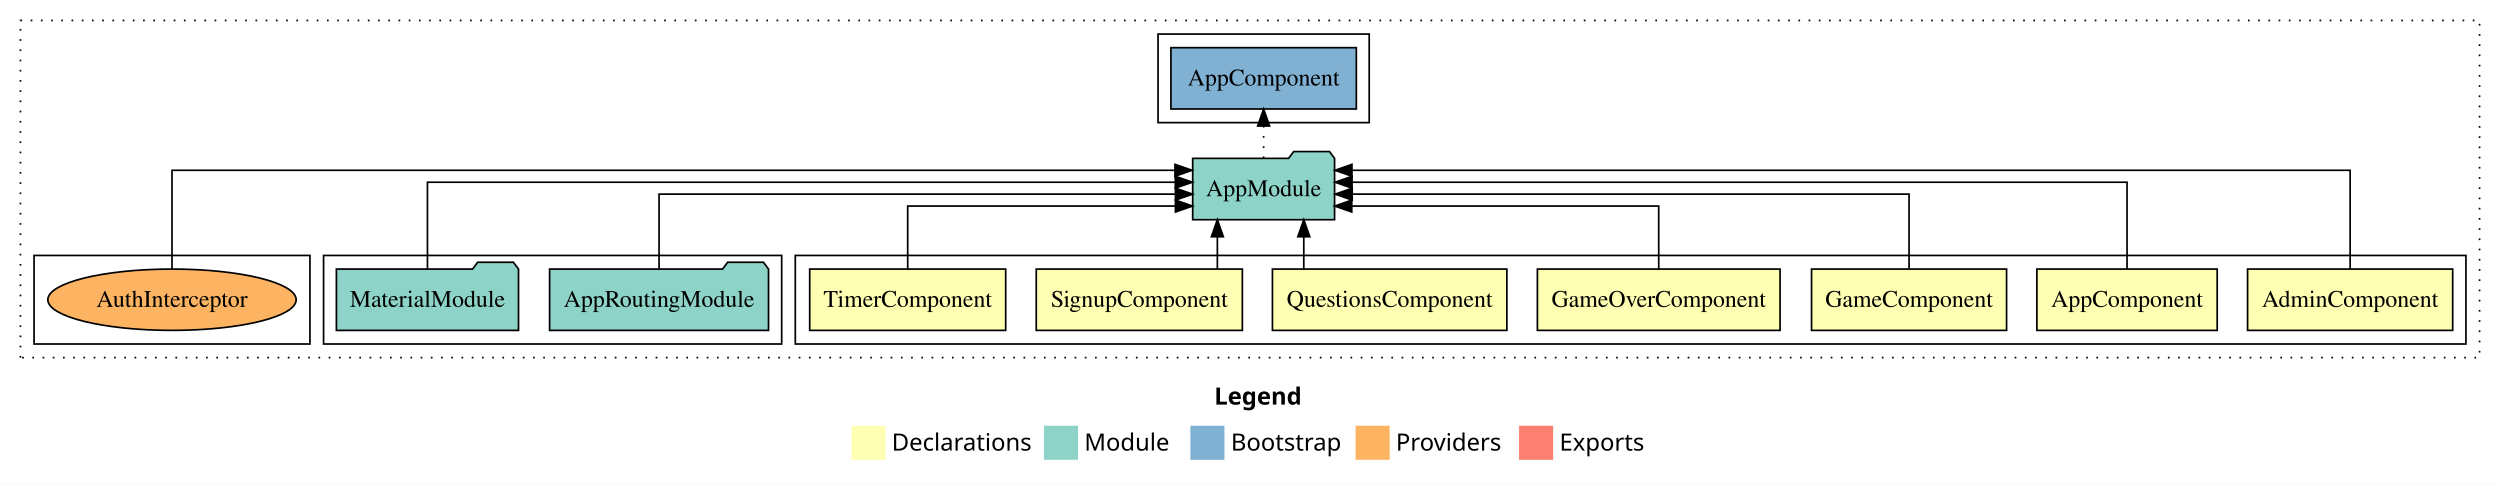
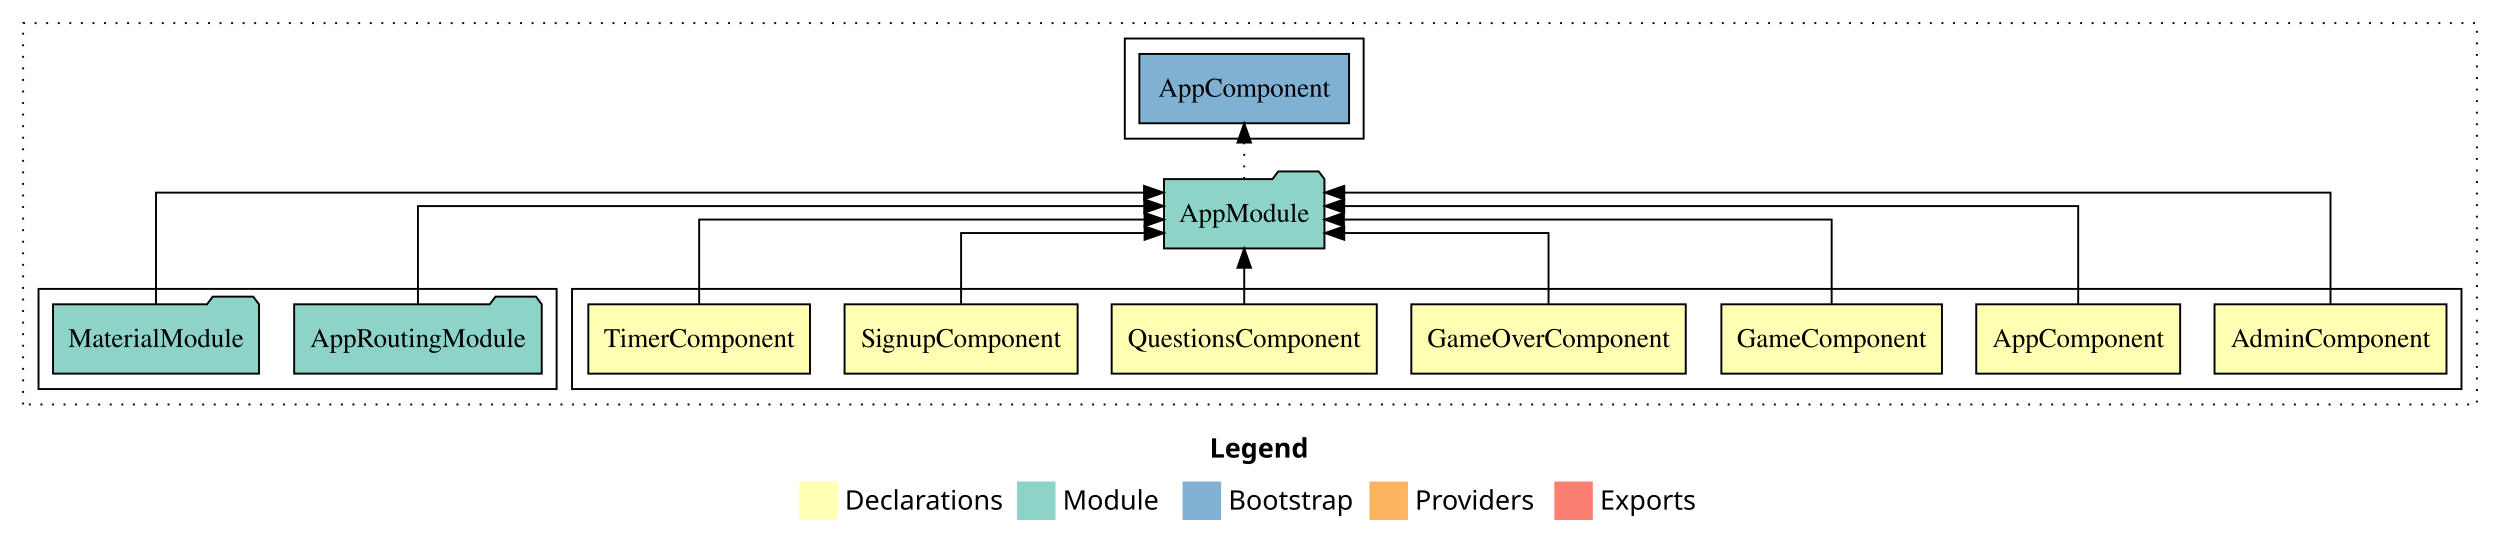
- <svg xmlns="http://www.w3.org/2000/svg" width="1468pt" height="284pt" viewBox="0.00 0.00 1468.00 284.00">
+ <svg xmlns="http://www.w3.org/2000/svg" width="1298pt" height="284pt" viewBox="0.00 0.00 1298.00 284.00">
  <g id="graph0" class="graph" transform="scale(1 1) rotate(0) translate(4 280)">
-     <polygon fill="#ffffff" stroke="transparent" points="-4,4 -4,-280 1464,-280 1464,4 -4,4" />
-     <text text-anchor="start" x="709.009" y="-42.4" font-family="sans-serif" font-weight="bold" font-size="14.00" fill="#000000">Legend</text>
-     <polygon fill="#ffffb3" stroke="transparent" points="496,-10 496,-30 516,-30 516,-10 496,-10" />
-     <text text-anchor="start" x="519.629" y="-15.4" font-family="sans-serif" font-size="14.00" fill="#000000">  Declarations</text>
-     <polygon fill="#8dd3c7" stroke="transparent" points="609,-10 609,-30 629,-30 629,-10 609,-10" />
-     <text text-anchor="start" x="632.725" y="-15.4" font-family="sans-serif" font-size="14.00" fill="#000000">  Module</text>
-     <polygon fill="#80b1d3" stroke="transparent" points="695,-10 695,-30 715,-30 715,-10 695,-10" />
-     <text text-anchor="start" x="718.781" y="-15.4" font-family="sans-serif" font-size="14.00" fill="#000000">  Bootstrap</text>
-     <polygon fill="#fdb462" stroke="transparent" points="792,-10 792,-30 812,-30 812,-10 792,-10" />
-     <text text-anchor="start" x="815.673" y="-15.4" font-family="sans-serif" font-size="14.00" fill="#000000">  Providers</text>
-     <polygon fill="#fb8072" stroke="transparent" points="888,-10 888,-30 908,-30 908,-10 888,-10" />
-     <text text-anchor="start" x="911.726" y="-15.4" font-family="sans-serif" font-size="14.00" fill="#000000">  Exports</text>
+     <polygon fill="#ffffff" stroke="transparent" points="-4,4 -4,-280 1294,-280 1294,4 -4,4" />
+     <text text-anchor="start" x="624.009" y="-42.4" font-family="sans-serif" font-weight="bold" font-size="14.00" fill="#000000">Legend</text>
+     <polygon fill="#ffffb3" stroke="transparent" points="411,-10 411,-30 431,-30 431,-10 411,-10" />
+     <text text-anchor="start" x="434.629" y="-15.4" font-family="sans-serif" font-size="14.00" fill="#000000">  Declarations</text>
+     <polygon fill="#8dd3c7" stroke="transparent" points="524,-10 524,-30 544,-30 544,-10 524,-10" />
+     <text text-anchor="start" x="547.725" y="-15.4" font-family="sans-serif" font-size="14.00" fill="#000000">  Module</text>
+     <polygon fill="#80b1d3" stroke="transparent" points="610,-10 610,-30 630,-30 630,-10 610,-10" />
+     <text text-anchor="start" x="633.781" y="-15.4" font-family="sans-serif" font-size="14.00" fill="#000000">  Bootstrap</text>
+     <polygon fill="#fdb462" stroke="transparent" points="707,-10 707,-30 727,-30 727,-10 707,-10" />
+     <text text-anchor="start" x="730.673" y="-15.4" font-family="sans-serif" font-size="14.00" fill="#000000">  Providers</text>
+     <polygon fill="#fb8072" stroke="transparent" points="803,-10 803,-30 823,-30 823,-10 803,-10" />
+     <text text-anchor="start" x="826.726" y="-15.4" font-family="sans-serif" font-size="14.00" fill="#000000">  Exports</text>
    <g id="clust1" class="cluster">
-       <polygon fill="none" stroke="#000000" stroke-dasharray="1,5" points="8,-70 8,-268 1452,-268 1452,-70 8,-70" />
+       <polygon fill="none" stroke="#000000" stroke-dasharray="1,5" points="8,-70 8,-268 1282,-268 1282,-70 8,-70" />
    </g>
    <g id="clust2" class="cluster">
-       <polygon fill="none" stroke="#000000" points="463,-78 463,-130 1444,-130 1444,-78 463,-78" />
+       <polygon fill="none" stroke="#000000" points="293,-78 293,-130 1274,-130 1274,-78 293,-78" />
    </g>
    <g id="clust10" class="cluster">
-       <polygon fill="none" stroke="#000000" points="186,-78 186,-130 455,-130 455,-78 186,-78" />
+       <polygon fill="none" stroke="#000000" points="16,-78 16,-130 285,-130 285,-78 16,-78" />
    </g>
    <g id="clust12" class="cluster">
-       <polygon fill="none" stroke="#000000" points="676,-208 676,-260 800,-260 800,-208 676,-208" />
-     </g>
-     <g id="clust13" class="cluster">
-       <polygon fill="none" stroke="#000000" points="16,-78 16,-130 178,-130 178,-78 16,-78" />
+       <polygon fill="none" stroke="#000000" points="580,-208 580,-260 704,-260 704,-208 580,-208" />
    </g>
    <g id="node1" class="node">
-       <polygon fill="#ffffb3" stroke="#000000" points="1436.22,-122 1315.78,-122 1315.78,-86 1436.22,-86 1436.22,-122" />
-       <text text-anchor="middle" x="1376" y="-99.8" font-family="Times,serif" font-size="14.00" fill="#000000">AdminComponent</text>
+       <polygon fill="#ffffb3" stroke="#000000" points="1266.22,-122 1145.78,-122 1145.78,-86 1266.22,-86 1266.22,-122" />
+       <text text-anchor="middle" x="1206" y="-99.8" font-family="Times,serif" font-size="14.00" fill="#000000">AdminComponent</text>
    </g>
    <g id="node8" class="node">
-       <polygon fill="#8dd3c7" stroke="#000000" points="779.657,-187 776.657,-191 755.657,-191 752.657,-187 696.343,-187 696.343,-151 779.657,-151 779.657,-187" />
-       <text text-anchor="middle" x="738" y="-164.8" font-family="Times,serif" font-size="14.00" fill="#000000">AppModule</text>
+       <polygon fill="#8dd3c7" stroke="#000000" points="683.657,-187 680.657,-191 659.657,-191 656.657,-187 600.343,-187 600.343,-151 683.657,-151 683.657,-187" />
+       <text text-anchor="middle" x="642" y="-164.8" font-family="Times,serif" font-size="14.00" fill="#000000">AppModule</text>
    </g>
    <g id="edge1" class="edge">
-       <path fill="none" stroke="#000000" d="M1376,-122.011C1376,-144.485 1376,-180 1376,-180 1376,-180 789.861,-180 789.861,-180" />
-       <polygon fill="#000000" stroke="#000000" points="789.861,-176.5 779.861,-180 789.861,-183.5 789.861,-176.5" />
+       <path fill="none" stroke="#000000" d="M1206,-122.011C1206,-144.485 1206,-180 1206,-180 1206,-180 693.931,-180 693.931,-180" />
+       <polygon fill="#000000" stroke="#000000" points="693.931,-176.5 683.931,-180 693.931,-183.5 693.931,-176.5" />
    </g>
    <g id="node2" class="node">
-       <polygon fill="#ffffb3" stroke="#000000" points="1297.94,-122 1192.06,-122 1192.06,-86 1297.94,-86 1297.94,-122" />
-       <text text-anchor="middle" x="1245" y="-99.8" font-family="Times,serif" font-size="14.00" fill="#000000">AppComponent</text>
+       <polygon fill="#ffffb3" stroke="#000000" points="1127.94,-122 1022.06,-122 1022.06,-86 1127.94,-86 1127.94,-122" />
+       <text text-anchor="middle" x="1075" y="-99.8" font-family="Times,serif" font-size="14.00" fill="#000000">AppComponent</text>
    </g>
    <g id="edge2" class="edge">
-       <path fill="none" stroke="#000000" d="M1245,-122.129C1245,-142.572 1245,-173 1245,-173 1245,-173 789.921,-173 789.921,-173" />
-       <polygon fill="#000000" stroke="#000000" points="789.921,-169.5 779.921,-173 789.921,-176.5 789.921,-169.5" />
+       <path fill="none" stroke="#000000" d="M1075,-122.129C1075,-142.572 1075,-173 1075,-173 1075,-173 693.911,-173 693.911,-173" />
+       <polygon fill="#000000" stroke="#000000" points="693.911,-169.5 683.911,-173 693.911,-176.5 693.911,-169.5" />
    </g>
    <g id="node3" class="node">
-       <polygon fill="#ffffb3" stroke="#000000" points="1174.259,-122 1059.741,-122 1059.741,-86 1174.259,-86 1174.259,-122" />
-       <text text-anchor="middle" x="1117" y="-99.8" font-family="Times,serif" font-size="14.00" fill="#000000">GameComponent</text>
+       <polygon fill="#ffffb3" stroke="#000000" points="1004.259,-122 889.741,-122 889.741,-86 1004.259,-86 1004.259,-122" />
+       <text text-anchor="middle" x="947" y="-99.8" font-family="Times,serif" font-size="14.00" fill="#000000">GameComponent</text>
    </g>
    <g id="edge3" class="edge">
-       <path fill="none" stroke="#000000" d="M1117,-122.267C1117,-140.555 1117,-166 1117,-166 1117,-166 790.008,-166 790.008,-166" />
-       <polygon fill="#000000" stroke="#000000" points="790.008,-162.5 780.008,-166 790.008,-169.5 790.008,-162.5" />
+       <path fill="none" stroke="#000000" d="M947,-122.267C947,-140.555 947,-166 947,-166 947,-166 693.769,-166 693.769,-166" />
+       <polygon fill="#000000" stroke="#000000" points="693.769,-162.5 683.769,-166 693.769,-169.5 693.769,-162.5" />
    </g>
    <g id="node4" class="node">
-       <polygon fill="#ffffb3" stroke="#000000" points="1041.241,-122 898.759,-122 898.759,-86 1041.241,-86 1041.241,-122" />
-       <text text-anchor="middle" x="970" y="-99.8" font-family="Times,serif" font-size="14.00" fill="#000000">GameOverComponent</text>
+       <polygon fill="#ffffb3" stroke="#000000" points="871.241,-122 728.759,-122 728.759,-86 871.241,-86 871.241,-122" />
+       <text text-anchor="middle" x="800" y="-99.8" font-family="Times,serif" font-size="14.00" fill="#000000">GameOverComponent</text>
    </g>
    <g id="edge4" class="edge">
-       <path fill="none" stroke="#000000" d="M970,-122.009C970,-138.049 970,-159 970,-159 970,-159 789.745,-159 789.745,-159" />
-       <polygon fill="#000000" stroke="#000000" points="789.745,-155.5 779.745,-159 789.745,-162.5 789.745,-155.5" />
+       <path fill="none" stroke="#000000" d="M800,-122.009C800,-138.049 800,-159 800,-159 800,-159 693.926,-159 693.926,-159" />
+       <polygon fill="#000000" stroke="#000000" points="693.926,-155.5 683.926,-159 693.926,-162.5 693.926,-155.5" />
    </g>
    <g id="node5" class="node">
-       <polygon fill="#ffffb3" stroke="#000000" points="880.824,-122 743.176,-122 743.176,-86 880.824,-86 880.824,-122" />
-       <text text-anchor="middle" x="812" y="-99.8" font-family="Times,serif" font-size="14.00" fill="#000000">QuestionsComponent</text>
+       <polygon fill="#ffffb3" stroke="#000000" points="710.824,-122 573.176,-122 573.176,-86 710.824,-86 710.824,-122" />
+       <text text-anchor="middle" x="642" y="-99.8" font-family="Times,serif" font-size="14.00" fill="#000000">QuestionsComponent</text>
    </g>
    <g id="edge5" class="edge">
-       <path fill="none" stroke="#000000" d="M761.583,-122.106C761.583,-122.106 761.583,-140.991 761.583,-140.991" />
-       <polygon fill="#000000" stroke="#000000" points="758.083,-140.991 761.583,-150.991 765.083,-140.991 758.083,-140.991" />
+       <path fill="none" stroke="#000000" d="M642,-122.106C642,-122.106 642,-140.991 642,-140.991" />
+       <polygon fill="#000000" stroke="#000000" points="638.5,-140.991 642,-150.991 645.5,-140.991 638.5,-140.991" />
    </g>
    <g id="node6" class="node">
-       <polygon fill="#ffffb3" stroke="#000000" points="725.506,-122 604.494,-122 604.494,-86 725.506,-86 725.506,-122" />
-       <text text-anchor="middle" x="665" y="-99.8" font-family="Times,serif" font-size="14.00" fill="#000000">SignupComponent</text>
+       <polygon fill="#ffffb3" stroke="#000000" points="555.506,-122 434.494,-122 434.494,-86 555.506,-86 555.506,-122" />
+       <text text-anchor="middle" x="495" y="-99.8" font-family="Times,serif" font-size="14.00" fill="#000000">SignupComponent</text>
    </g>
    <g id="edge6" class="edge">
-       <path fill="none" stroke="#000000" d="M710.837,-122.106C710.837,-122.106 710.837,-140.991 710.837,-140.991" />
-       <polygon fill="#000000" stroke="#000000" points="707.337,-140.991 710.837,-150.991 714.337,-140.991 707.337,-140.991" />
+       <path fill="none" stroke="#000000" d="M495,-122.009C495,-138.049 495,-159 495,-159 495,-159 590.269,-159 590.269,-159" />
+       <polygon fill="#000000" stroke="#000000" points="590.269,-162.5 600.269,-159 590.269,-155.5 590.269,-162.5" />
    </g>
    <g id="node7" class="node">
-       <polygon fill="#ffffb3" stroke="#000000" points="586.542,-122 471.458,-122 471.458,-86 586.542,-86 586.542,-122" />
-       <text text-anchor="middle" x="529" y="-99.8" font-family="Times,serif" font-size="14.00" fill="#000000">TimerComponent</text>
+       <polygon fill="#ffffb3" stroke="#000000" points="416.542,-122 301.458,-122 301.458,-86 416.542,-86 416.542,-122" />
+       <text text-anchor="middle" x="359" y="-99.8" font-family="Times,serif" font-size="14.00" fill="#000000">TimerComponent</text>
    </g>
    <g id="edge7" class="edge">
-       <path fill="none" stroke="#000000" d="M529,-122.009C529,-138.049 529,-159 529,-159 529,-159 686.208,-159 686.208,-159" />
-       <polygon fill="#000000" stroke="#000000" points="686.208,-162.5 696.208,-159 686.208,-155.5 686.208,-162.5" />
+       <path fill="none" stroke="#000000" d="M359,-122.267C359,-140.555 359,-166 359,-166 359,-166 590.242,-166 590.242,-166" />
+       <polygon fill="#000000" stroke="#000000" points="590.242,-169.5 600.242,-166 590.242,-162.5 590.242,-169.5" />
    </g>
    <g id="node11" class="node">
-       <polygon fill="#80b1d3" stroke="#000000" points="792.439,-252 683.561,-252 683.561,-216 792.439,-216 792.439,-252" />
-       <text text-anchor="middle" x="738" y="-229.8" font-family="Times,serif" font-size="14.00" fill="#000000">AppComponent </text>
+       <polygon fill="#80b1d3" stroke="#000000" points="696.439,-252 587.561,-252 587.561,-216 696.439,-216 696.439,-252" />
+       <text text-anchor="middle" x="642" y="-229.8" font-family="Times,serif" font-size="14.00" fill="#000000">AppComponent </text>
    </g>
    <g id="edge10" class="edge">
-       <path fill="none" stroke="#000000" stroke-dasharray="1,5" d="M738,-187.106C738,-187.106 738,-205.991 738,-205.991" />
-       <polygon fill="#000000" stroke="#000000" points="734.5,-205.991 738,-215.991 741.5,-205.991 734.5,-205.991" />
+       <path fill="none" stroke="#000000" stroke-dasharray="1,5" d="M642,-187.106C642,-187.106 642,-205.991 642,-205.991" />
+       <polygon fill="#000000" stroke="#000000" points="638.5,-205.991 642,-215.991 645.5,-205.991 638.5,-205.991" />
    </g>
    <g id="node9" class="node">
-       <polygon fill="#8dd3c7" stroke="#000000" points="447.274,-122 444.274,-126 423.274,-126 420.274,-122 318.726,-122 318.726,-86 447.274,-86 447.274,-122" />
-       <text text-anchor="middle" x="383" y="-99.8" font-family="Times,serif" font-size="14.00" fill="#000000">AppRoutingModule</text>
+       <polygon fill="#8dd3c7" stroke="#000000" points="277.274,-122 274.274,-126 253.274,-126 250.274,-122 148.726,-122 148.726,-86 277.274,-86 277.274,-122" />
+       <text text-anchor="middle" x="213" y="-99.8" font-family="Times,serif" font-size="14.00" fill="#000000">AppRoutingModule</text>
    </g>
    <g id="edge8" class="edge">
-       <path fill="none" stroke="#000000" d="M383,-122.267C383,-140.555 383,-166 383,-166 383,-166 686.233,-166 686.233,-166" />
-       <polygon fill="#000000" stroke="#000000" points="686.233,-169.5 696.233,-166 686.233,-162.5 686.233,-169.5" />
+       <path fill="none" stroke="#000000" d="M213,-122.129C213,-142.572 213,-173 213,-173 213,-173 590.085,-173 590.085,-173" />
+       <polygon fill="#000000" stroke="#000000" points="590.085,-176.5 600.085,-173 590.085,-169.5 590.085,-176.5" />
    </g>
    <g id="node10" class="node">
-       <polygon fill="#8dd3c7" stroke="#000000" points="300.471,-122 297.471,-126 276.471,-126 273.471,-122 193.529,-122 193.529,-86 300.471,-86 300.471,-122" />
-       <text text-anchor="middle" x="247" y="-99.8" font-family="Times,serif" font-size="14.00" fill="#000000">MaterialModule</text>
+       <polygon fill="#8dd3c7" stroke="#000000" points="130.471,-122 127.471,-126 106.471,-126 103.471,-122 23.529,-122 23.529,-86 130.471,-86 130.471,-122" />
+       <text text-anchor="middle" x="77" y="-99.8" font-family="Times,serif" font-size="14.00" fill="#000000">MaterialModule</text>
    </g>
    <g id="edge9" class="edge">
-       <path fill="none" stroke="#000000" d="M247,-122.129C247,-142.572 247,-173 247,-173 247,-173 686.138,-173 686.138,-173" />
-       <polygon fill="#000000" stroke="#000000" points="686.138,-176.5 696.138,-173 686.138,-169.5 686.138,-176.5" />
-     </g>
-     <g id="node12" class="node">
-       <ellipse fill="#fdb462" stroke="#000000" cx="97" cy="-104" rx="72.912" ry="18" />
-       <text text-anchor="middle" x="97" y="-99.8" font-family="Times,serif" font-size="14.00" fill="#000000">AuthInterceptor</text>
-     </g>
-     <g id="edge11" class="edge">
-       <path fill="none" stroke="#000000" d="M97,-122.011C97,-144.485 97,-180 97,-180 97,-180 685.942,-180 685.942,-180" />
-       <polygon fill="#000000" stroke="#000000" points="685.942,-183.5 695.942,-180 685.942,-176.5 685.942,-183.5" />
+       <path fill="none" stroke="#000000" d="M77,-122.011C77,-144.485 77,-180 77,-180 77,-180 589.995,-180 589.995,-180" />
+       <polygon fill="#000000" stroke="#000000" points="589.995,-183.5 599.995,-180 589.995,-176.5 589.995,-183.5" />
    </g>
  </g>
</svg>
